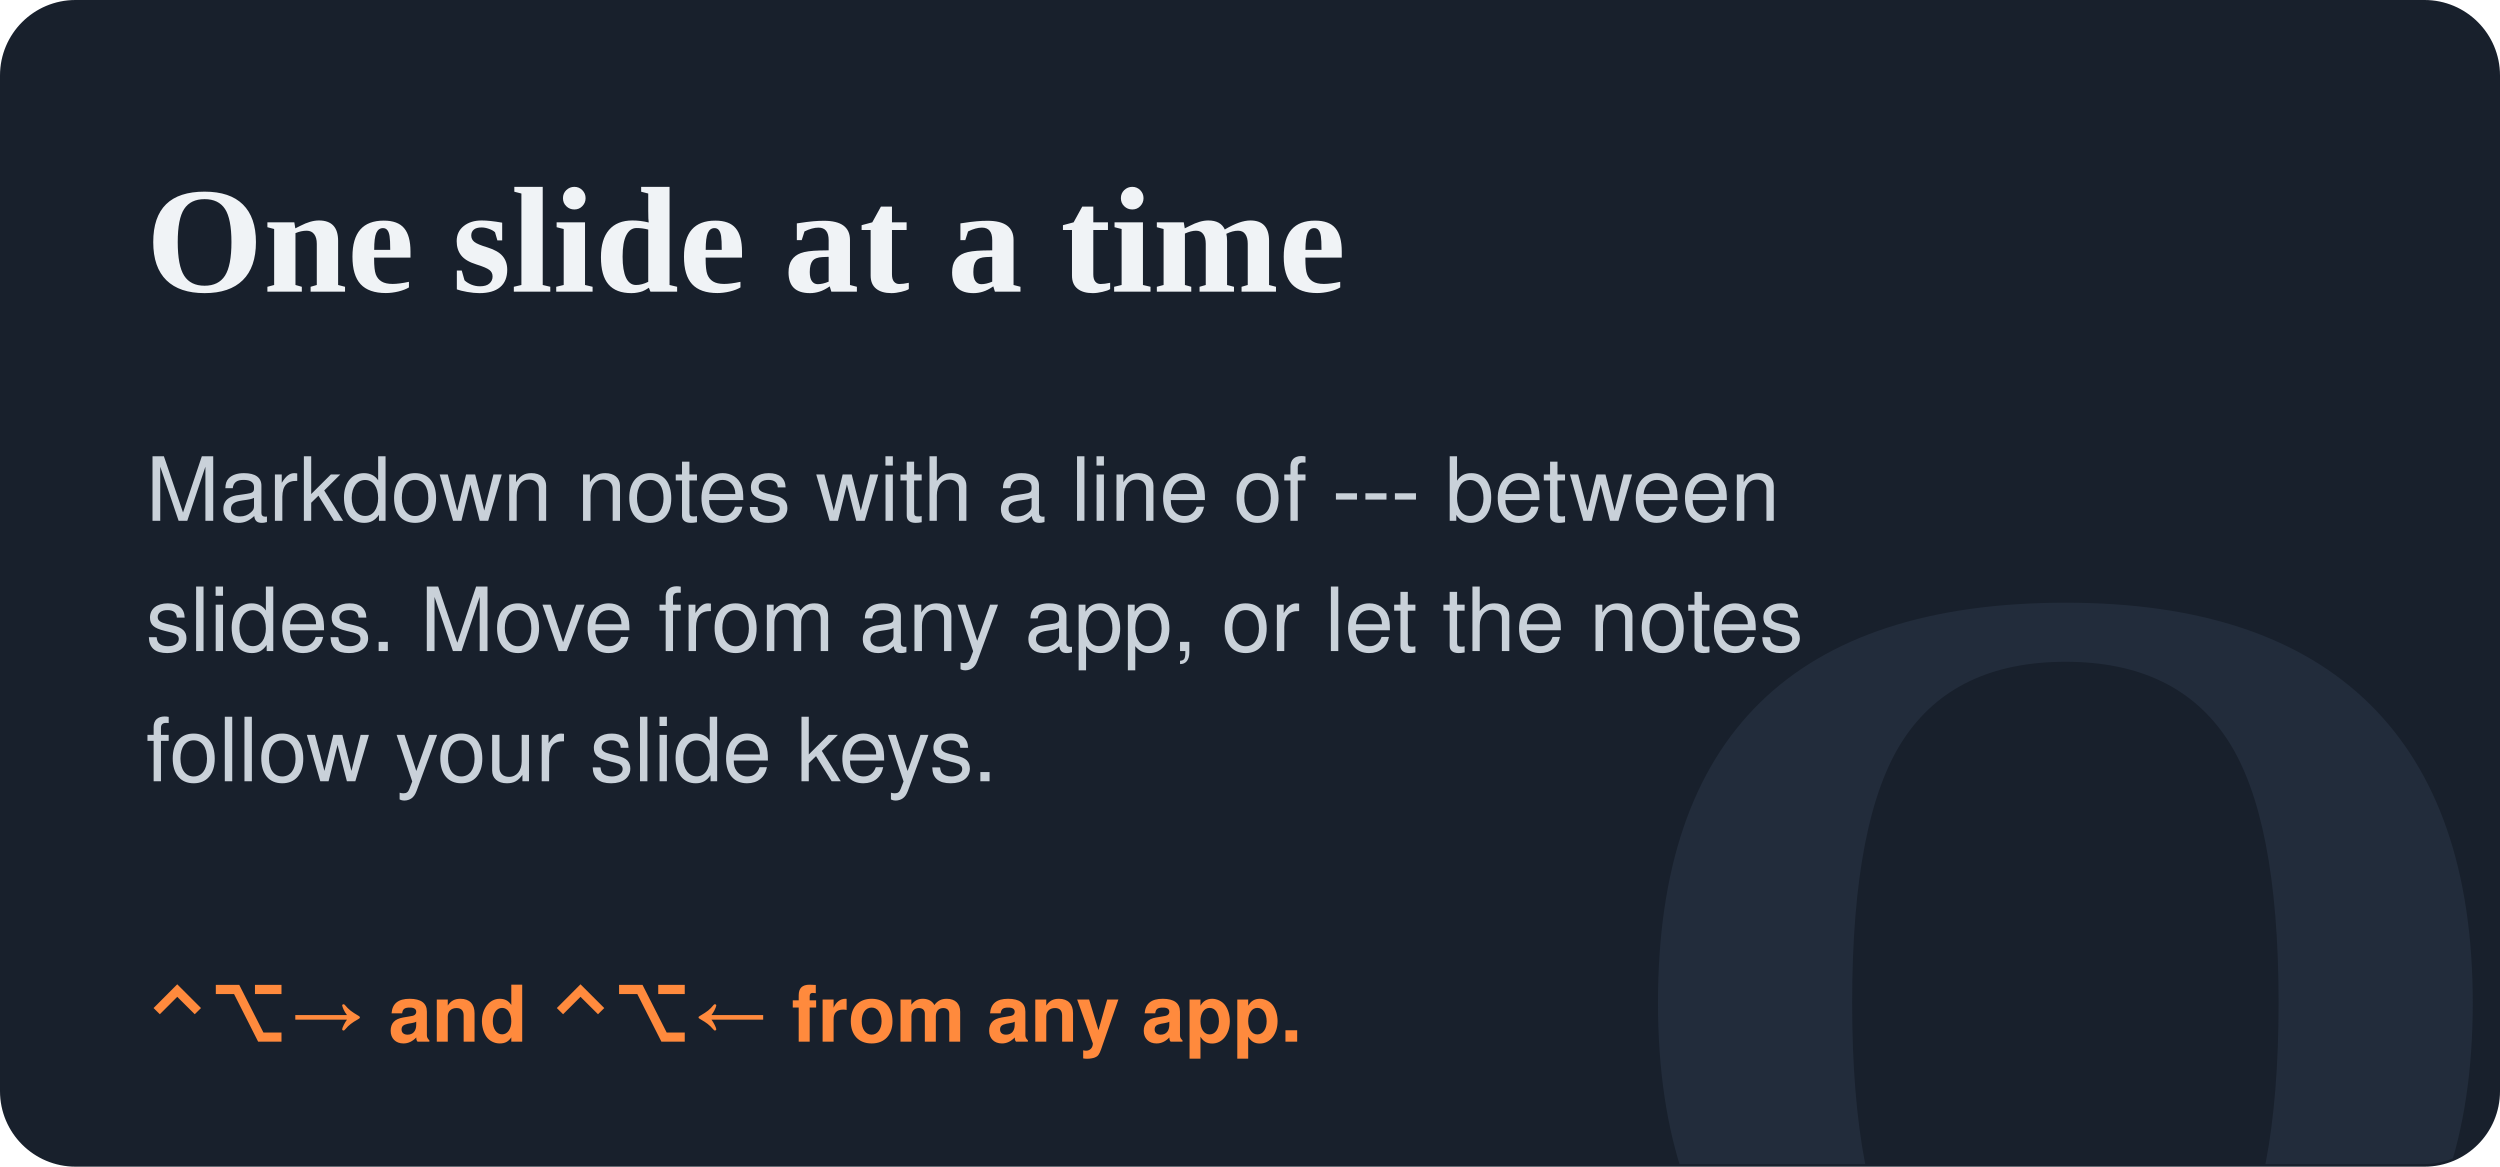
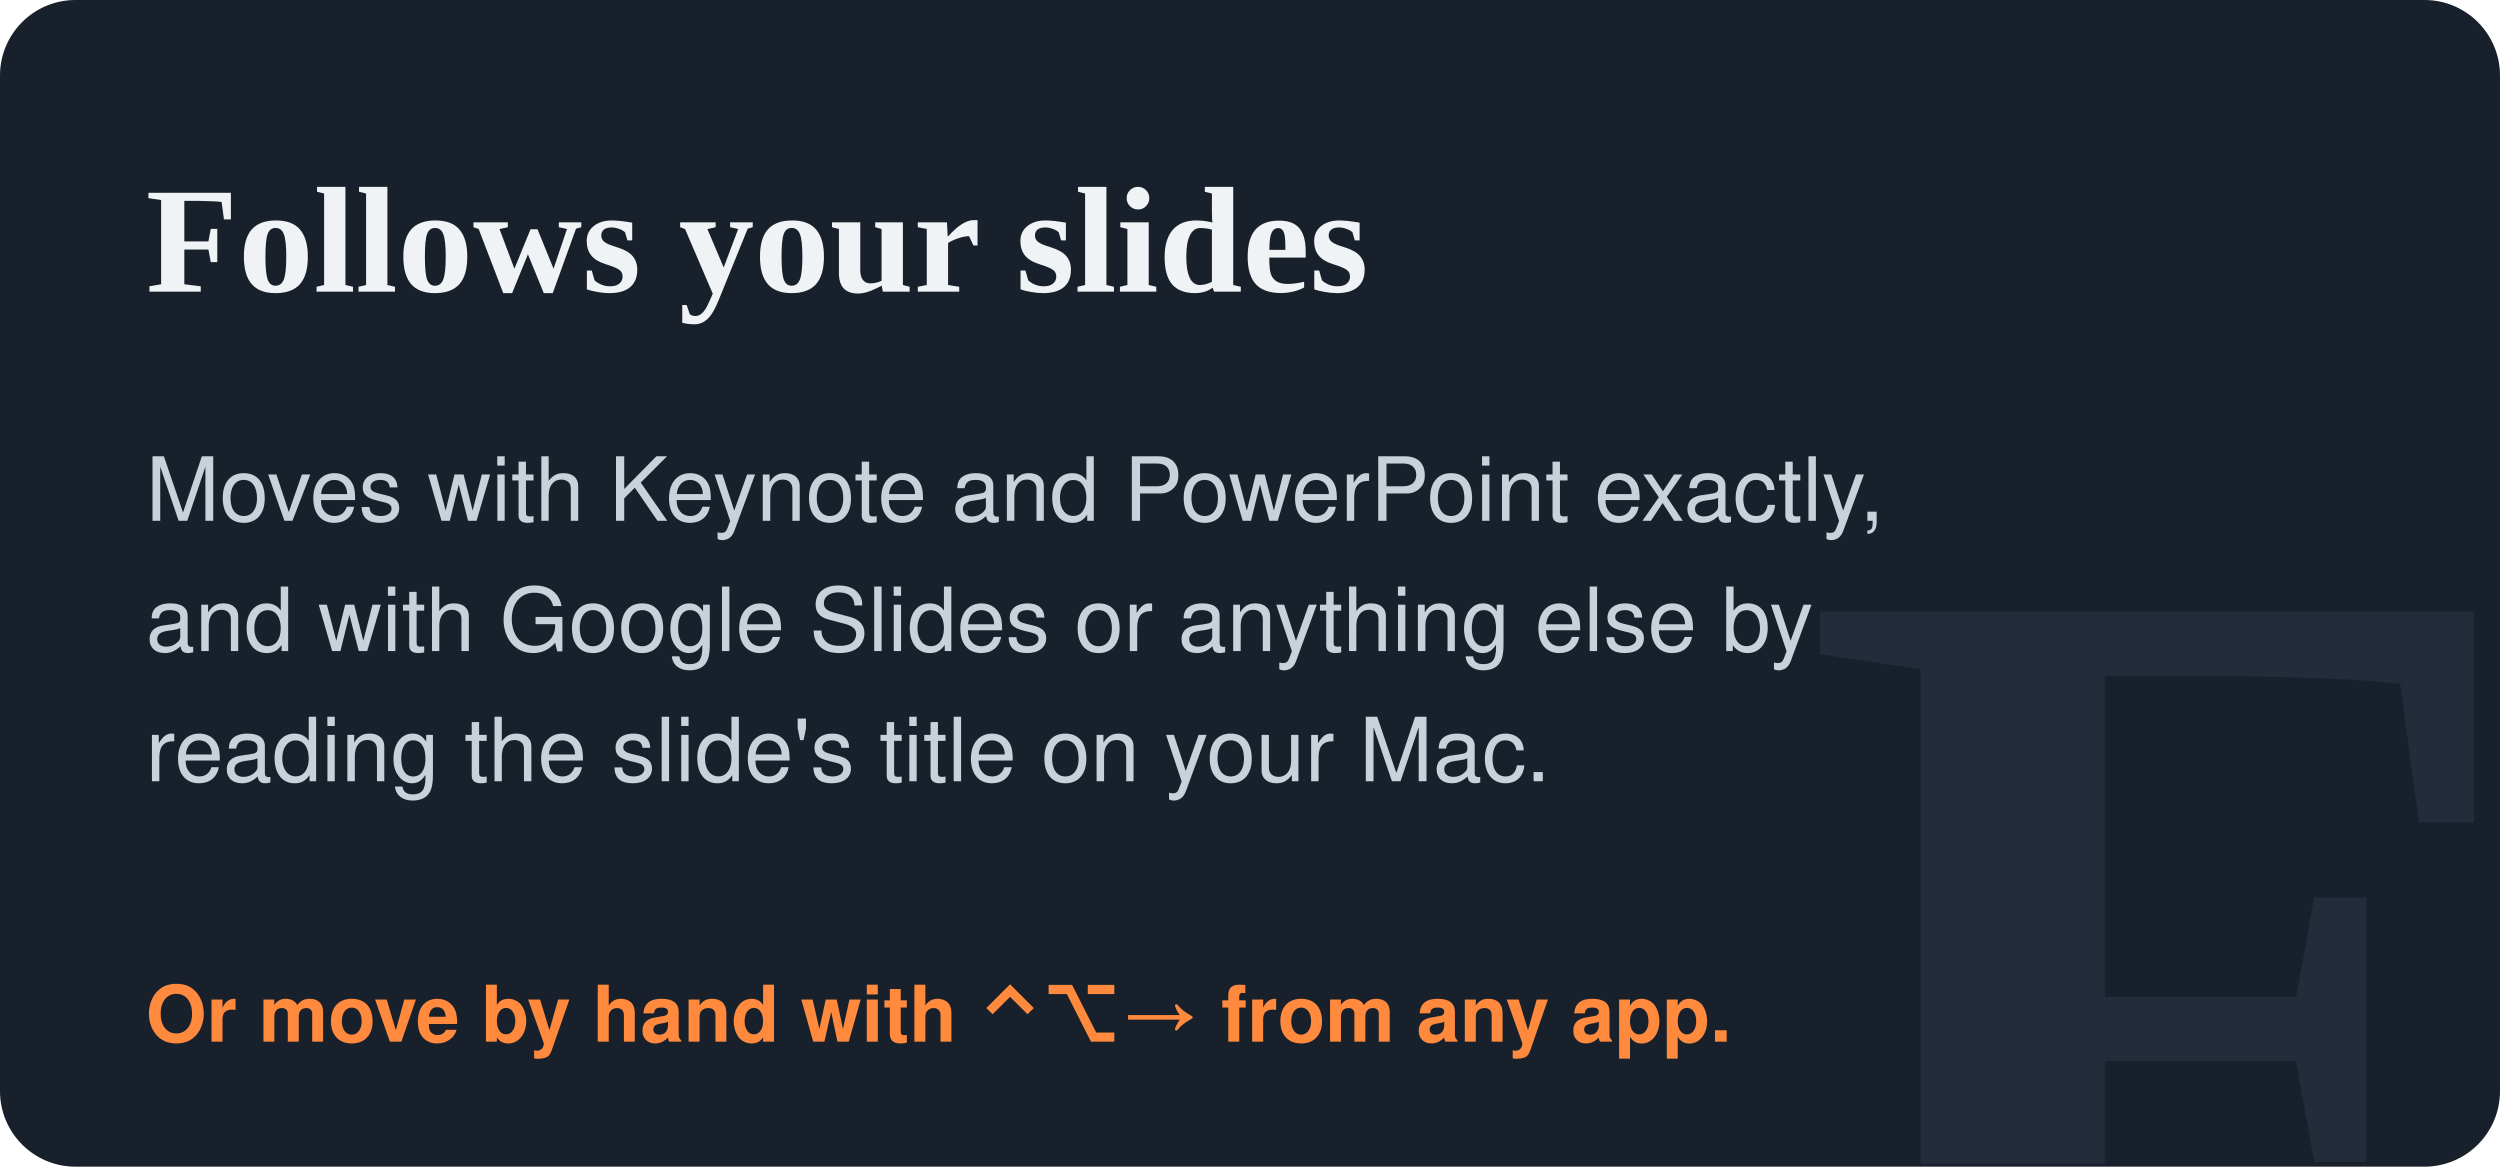
- <svg xmlns="http://www.w3.org/2000/svg" width="480" height="224" viewBox="0 0 480 224" role="img" aria-label="One slide at a time: Markdown notes with a line of --- between slides. Move from any app, or let the notes follow your slide keys. ⌃⌥→ and ⌃⌥← from any app.">
+ <svg xmlns="http://www.w3.org/2000/svg" width="480" height="224" viewBox="0 0 480 224" role="img" aria-label="Follows your slides: Moves with Keynote and PowerPoint exactly, and with Google Slides or anything else by reading the slide's title on your Mac. Or move by hand with ⌃⌥→ from any app.">
  <defs>
    <clipPath id="c-speakernotes-glance-slides-light">
      <rect x="0.5" y="0.5" width="479" height="223" rx="14" />
    </clipPath>
  </defs>
  <rect x="0.5" y="0.5" width="479" height="223" rx="14" fill="#18202C" stroke="#18202C" />
  <g clip-path="url(#c-speakernotes-glance-slides-light)">
-     <text x="486" y="268" text-anchor="end" font-family="Georgia, 'Times New Roman', serif" font-size="230" font-weight="700" fill="#222C3B">O</text>
+     <text x="486" y="268" text-anchor="end" font-family="Georgia, 'Times New Roman', serif" font-size="230" font-weight="700" fill="#222C3B">F</text>
  </g>
-   <text x="28" y="56" font-family="Georgia, 'Times New Roman', serif" font-size="29" font-weight="700" fill="#F0F3F6">One slide at a time</text>
-   <text x="28" y="100" font-family="-apple-system, BlinkMacSystemFont, 'Segoe UI', Helvetica, Arial, sans-serif" font-size="17" fill="#C9D1D9">Markdown notes with a line of --- between</text>
-   <text x="28" y="125" font-family="-apple-system, BlinkMacSystemFont, 'Segoe UI', Helvetica, Arial, sans-serif" font-size="17" fill="#C9D1D9">slides. Move from any app, or let the notes</text>
-   <text x="28" y="150" font-family="-apple-system, BlinkMacSystemFont, 'Segoe UI', Helvetica, Arial, sans-serif" font-size="17" fill="#C9D1D9">follow your slide keys.</text>
-   <text x="28" y="200" font-family="-apple-system, BlinkMacSystemFont, 'Segoe UI', Helvetica, Arial, sans-serif" font-size="15" font-weight="700" fill="#FF8A3D">⌃⌥→ and ⌃⌥← from any app.</text>
+   <text x="28" y="56" font-family="Georgia, 'Times New Roman', serif" font-size="29" font-weight="700" fill="#F0F3F6">Follows your slides</text>
+   <text x="28" y="100" font-family="-apple-system, BlinkMacSystemFont, 'Segoe UI', Helvetica, Arial, sans-serif" font-size="17" fill="#C9D1D9">Moves with Keynote and PowerPoint exactly,</text>
+   <text x="28" y="125" font-family="-apple-system, BlinkMacSystemFont, 'Segoe UI', Helvetica, Arial, sans-serif" font-size="17" fill="#C9D1D9">and with Google Slides or anything else by</text>
+   <text x="28" y="150" font-family="-apple-system, BlinkMacSystemFont, 'Segoe UI', Helvetica, Arial, sans-serif" font-size="17" fill="#C9D1D9">reading the slide's title on your Mac.</text>
+   <text x="28" y="200" font-family="-apple-system, BlinkMacSystemFont, 'Segoe UI', Helvetica, Arial, sans-serif" font-size="15" font-weight="700" fill="#FF8A3D">Or move by hand with ⌃⌥→ from any app.</text>
</svg>
